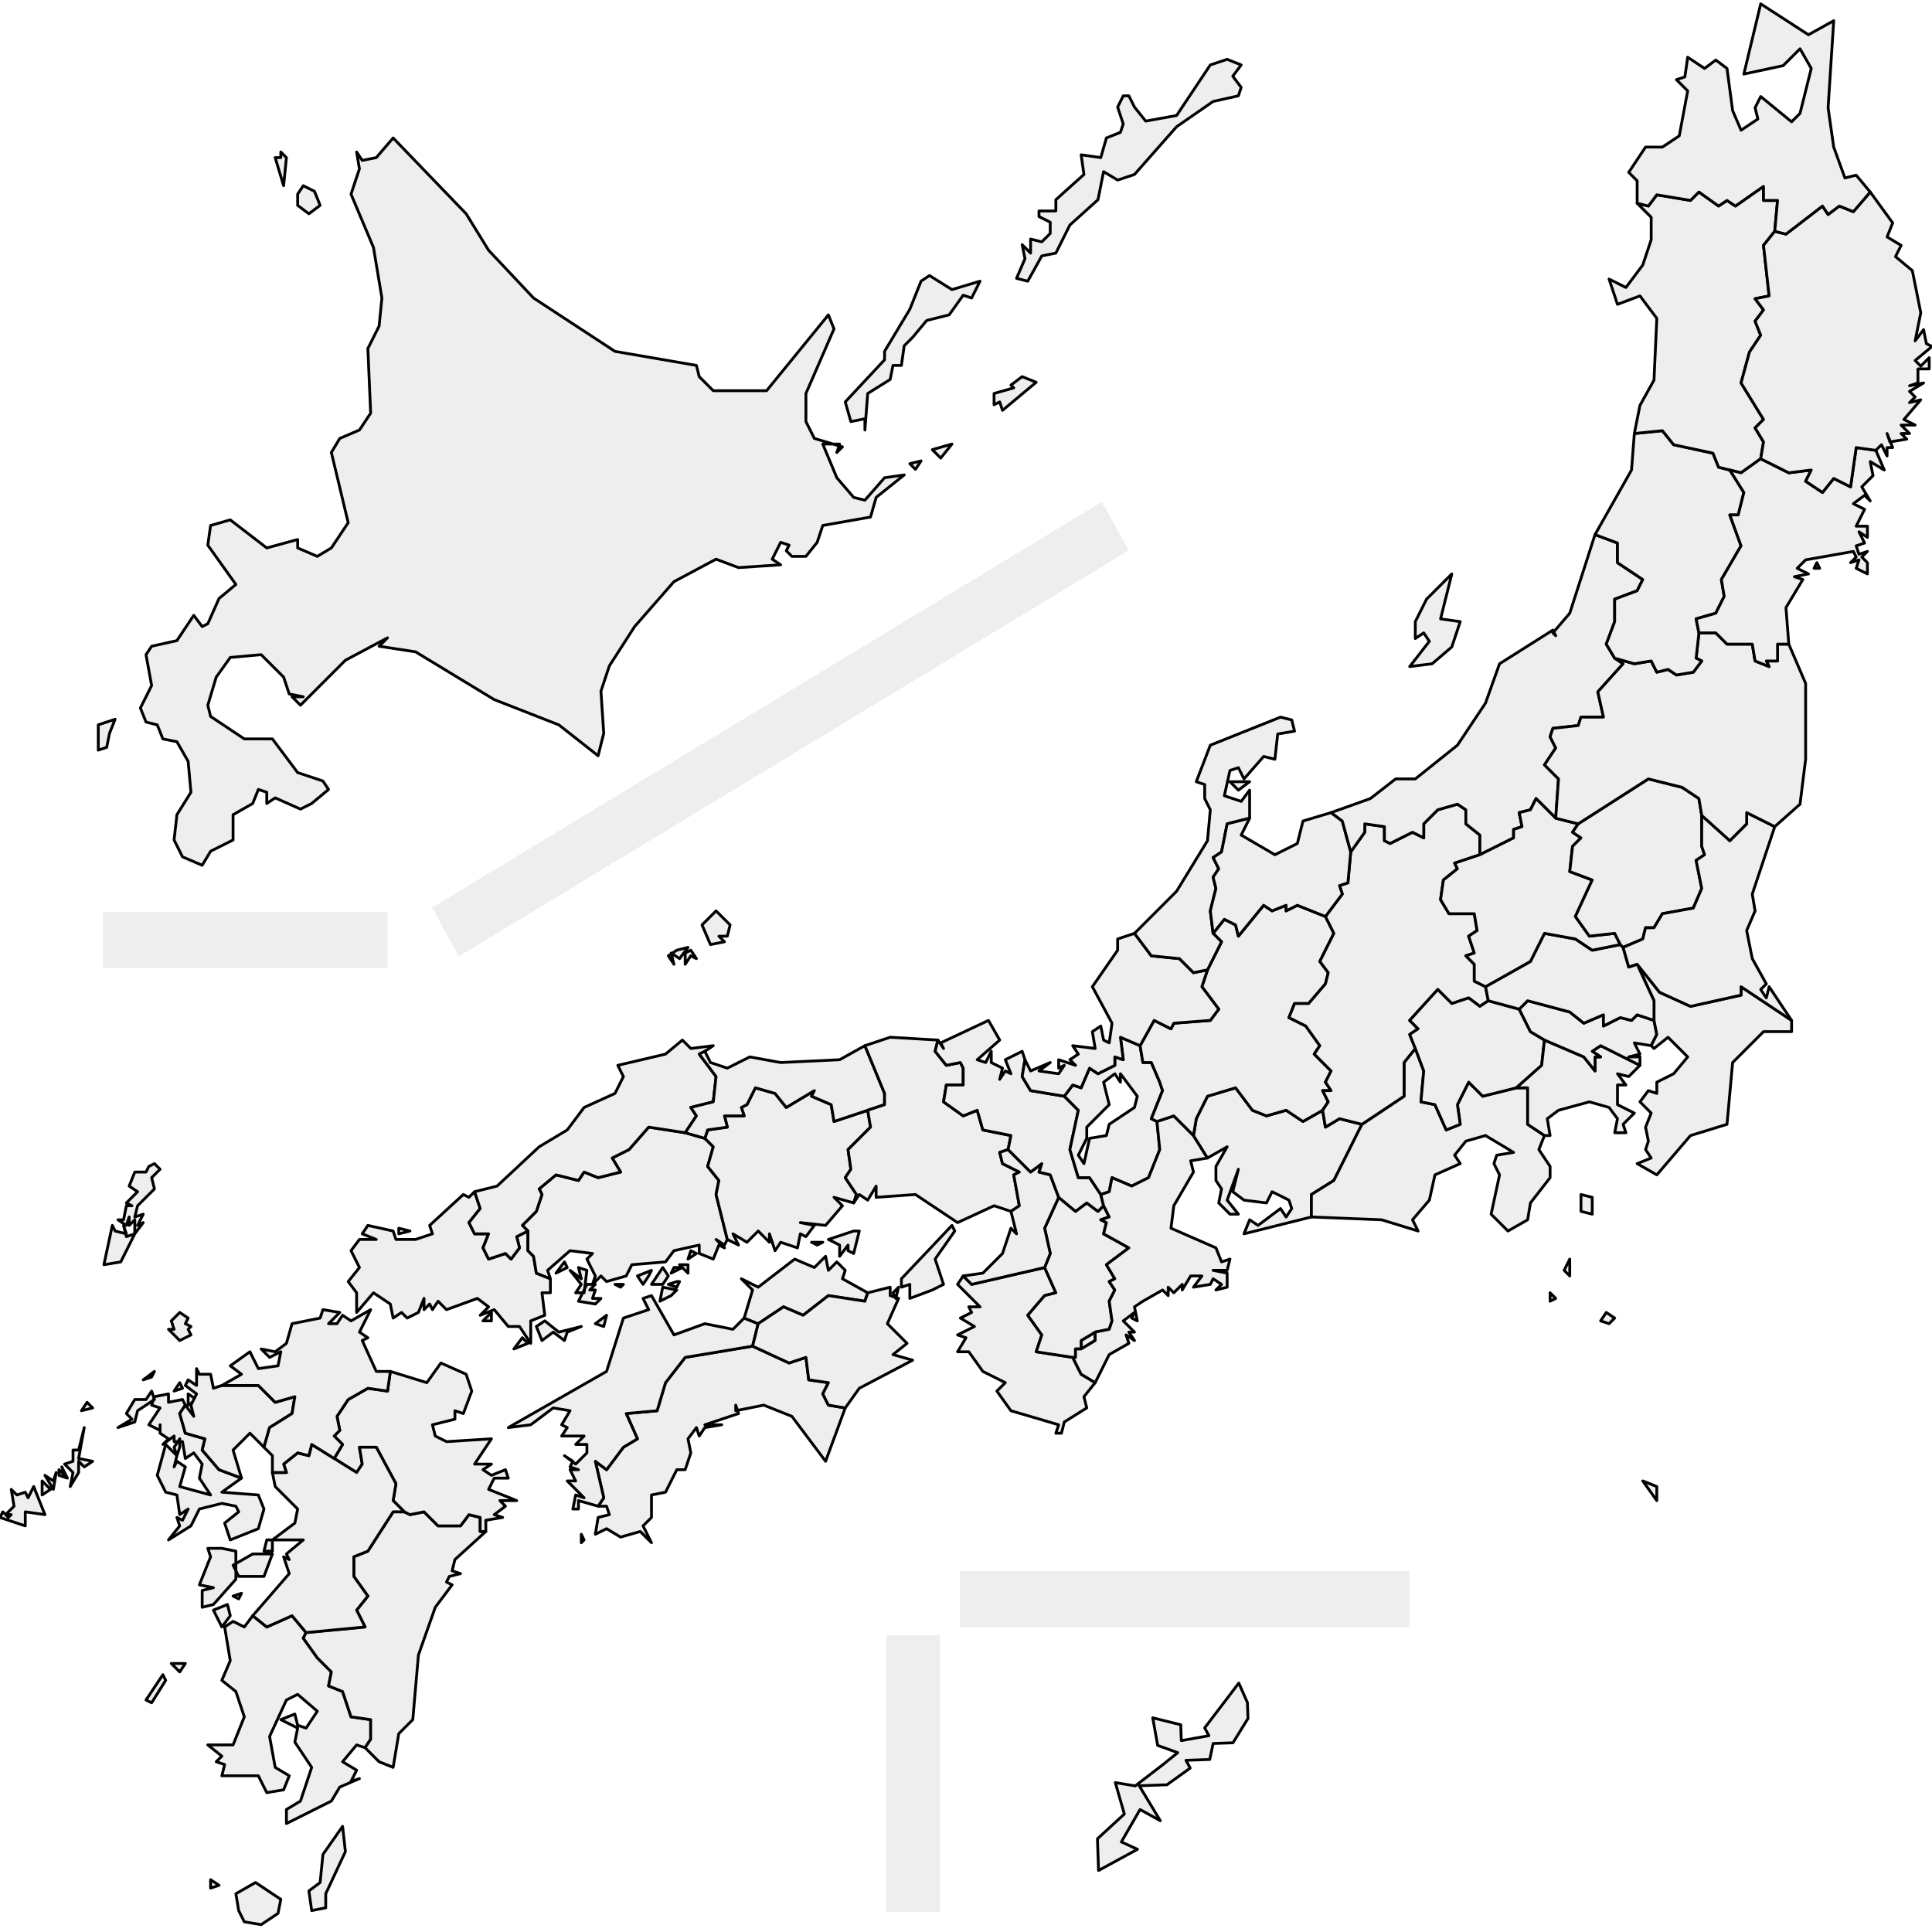
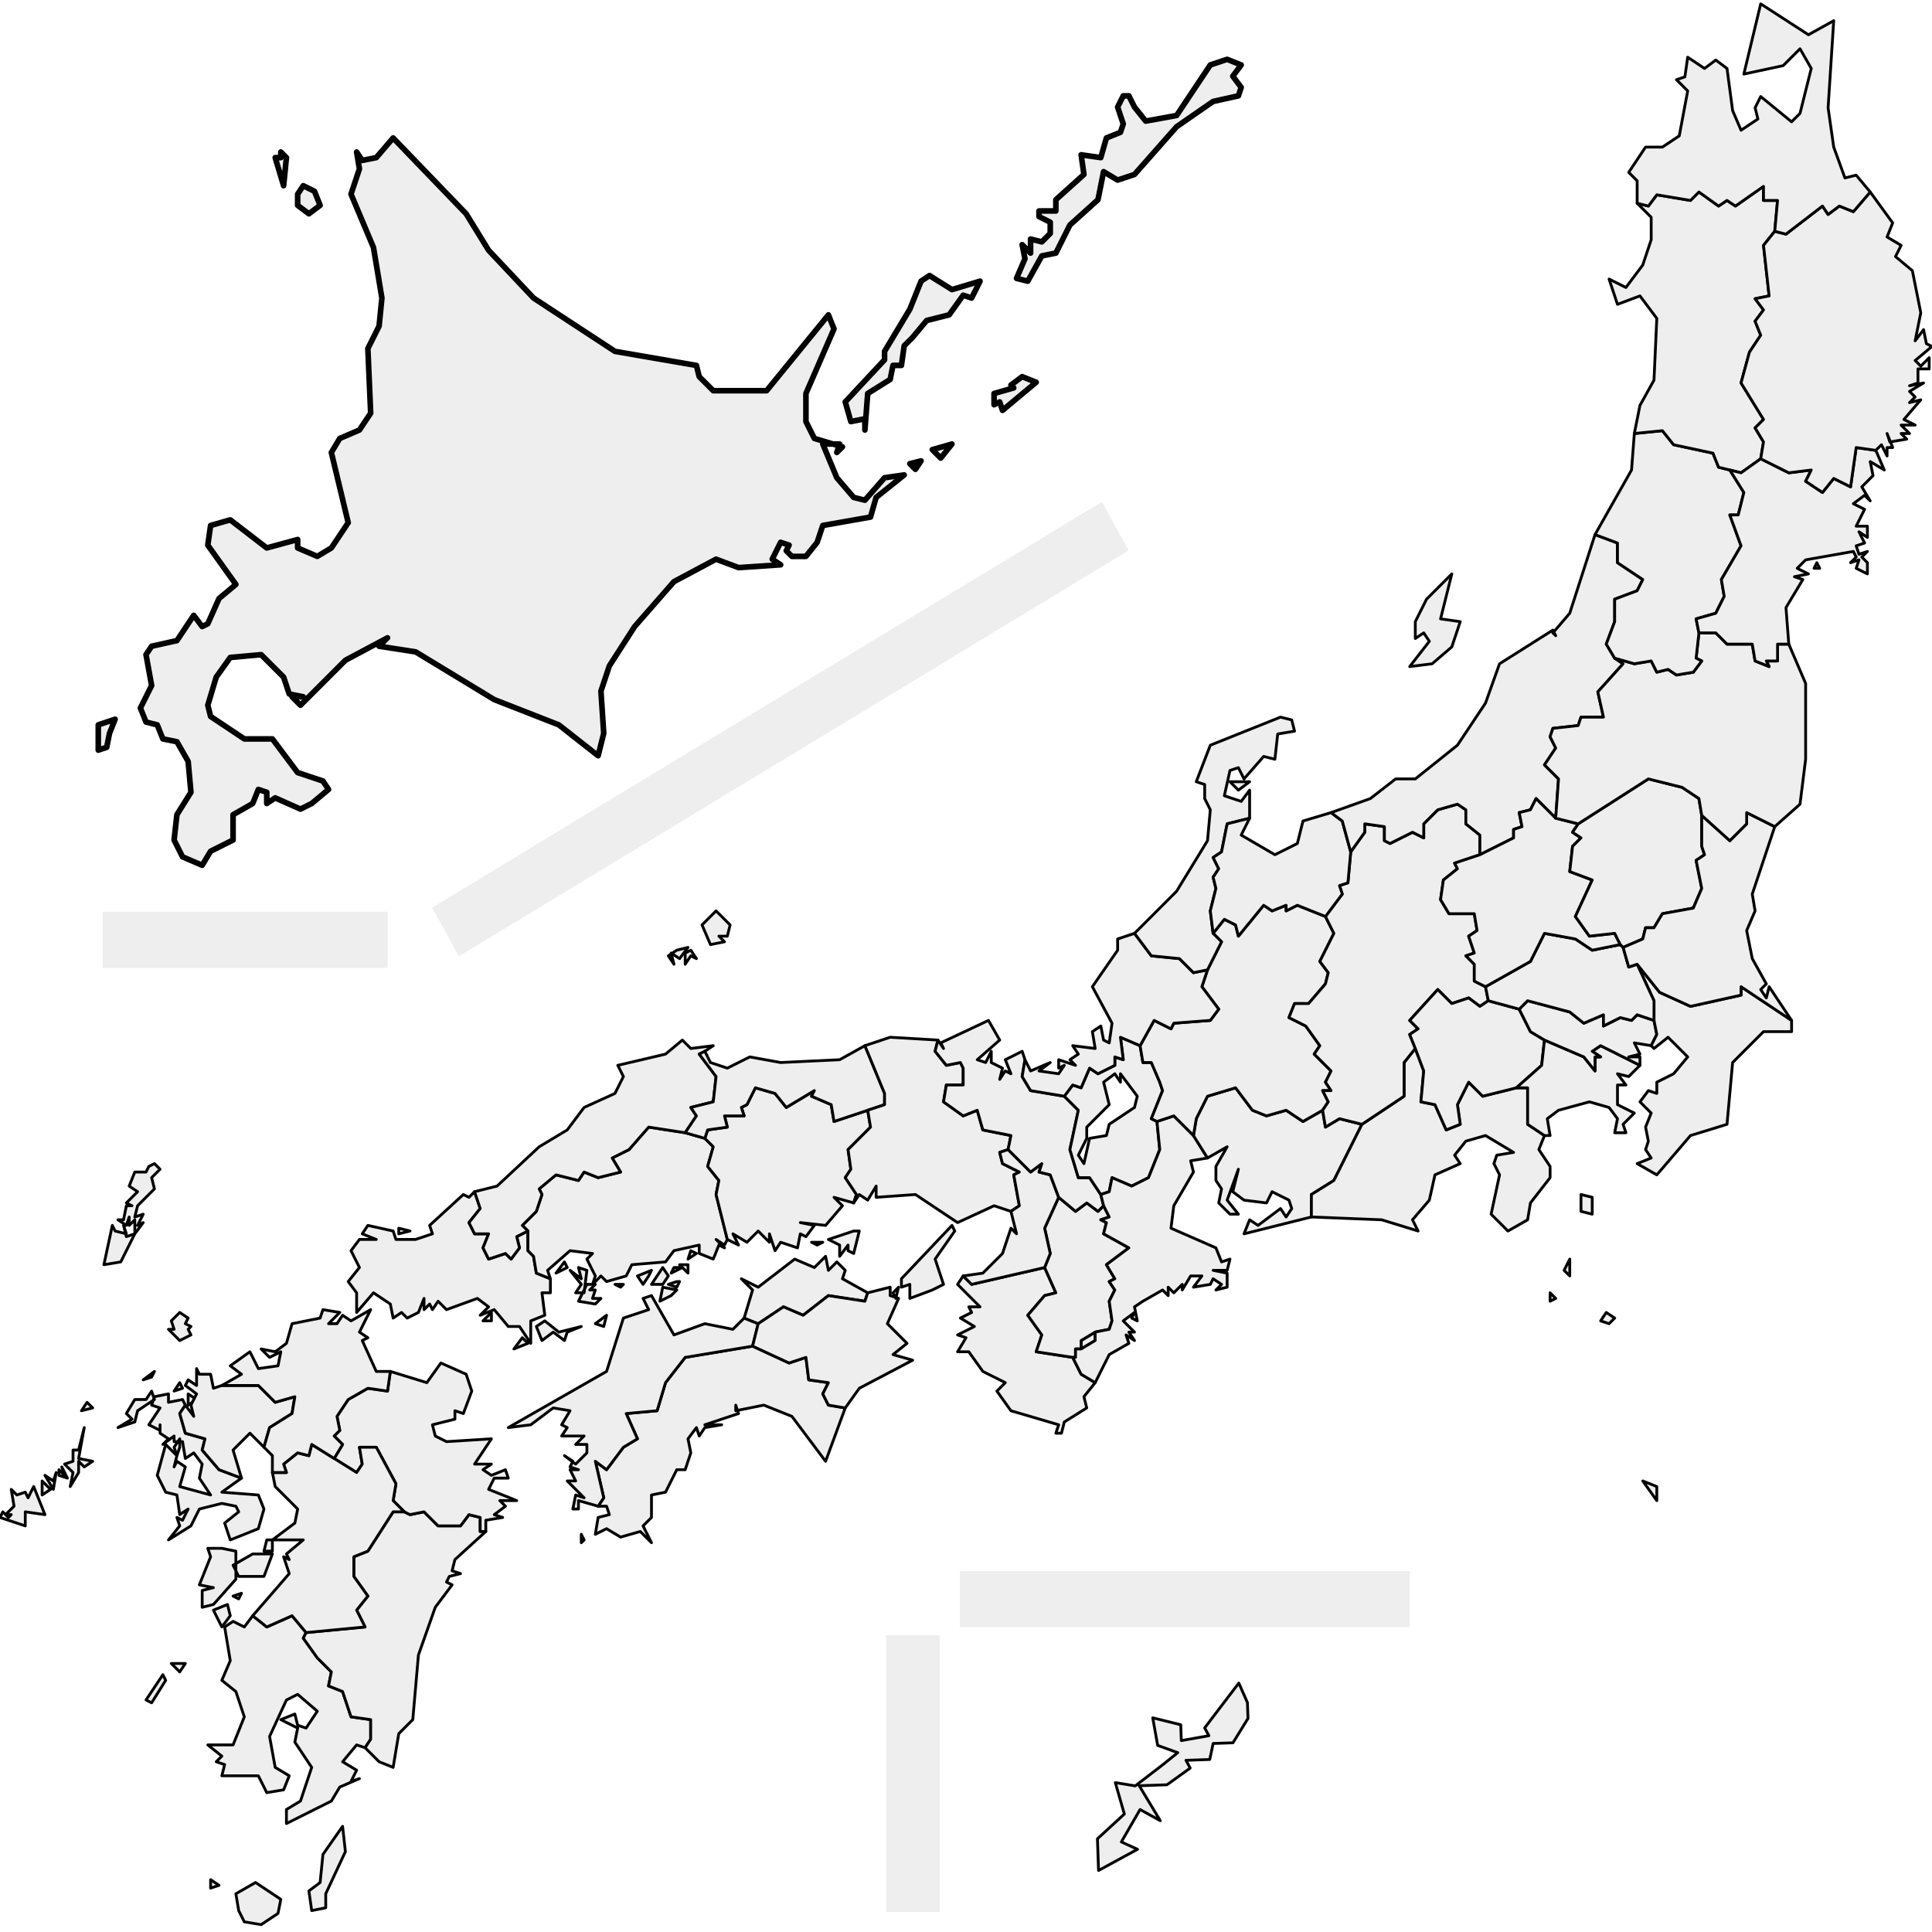
<svg xmlns="http://www.w3.org/2000/svg" class="geolonia-svg-map" viewBox="0 0 1000 1000">
  <g class="svg-map" transform="matrix(1.453488, 0, 0, 1.453488, -435.3343, -216.9449)">
    <g class="prefectures" transform="matrix(1, 0, 0, 1, 6, 18)">
      <g class="okinawa kyushu-okinawa prefecture" data-code="47" stroke-linejoin="round" transform="matrix(0.999391, -0.0349, 0.0349, 0.999391, 219.7716, 844.3185)" fill="#EEEEEE" fill-rule="nonzero" stroke="#000000" stroke-width="1.0">
        <polygon points="490.301 -67.426 495.949 -71.662 488.889 -74.487 487.476 -84.372 497.361 -81.547 497.361 -75.899 507.247 -77.311 505.834 -80.135 518.544 -95.669 521.368 -88.608 521.368 -82.96 515.72 -74.487 508.659 -74.487 507.247 -68.838 498.774 -68.838 500.186 -66.014 491.713 -60.365 481.828 -60.365 488.889 -47.656 481.828 -51.892 474.767 -40.595 480.416 -37.77 466.294 -30.71 466.294 -42.007 476.179 -50.48 473.355 -61.777 480.416 -60.365" style="" />
      </g>
      <g class="kagoshima kyushu kyushu-okinawa prefecture" data-code="46" stroke-linejoin="round" transform="matrix(1, 0, 0, 1, 345.51, -137.3659)" fill="#EEEEEE" fill-rule="nonzero" stroke="#000000" stroke-width="1.0">
        <polygon points="23 938 26 940 23 941" />
        <polygon points="33 949 32 943 39 939 48 945 47 950 41 954 35 953" />
        <polygon points="64 943 64 948 59 949 58 942 62 939 63 929 70 919 71 928" />
        <polygon points="38 844 43 848 52 844 57 850 56 852 61 859 66 864 65 869 70 871 73 880 80 881 80 888 78 891 75 890 70 896 75 899 73 903 76 902 69 905 66 910 50 918 50 913 55 910 59 898 53 889 54 884 48 881 53 879 54 883 57 884 61 878 54 872 50 874 44 887 46 898 51 901 49 906 43 907 40 901 27 901 28 897 25 896 27 894 22 890 31 890 35 880 32 871 27 867 30 860 28 848 31 846 35 848" />
        <polygon points="31 837 34 836 33 838" />
        <polygon points="27 848 24 842 29 840 30 844" />
        <polygon points="4 868 6 865 7 867 2 875 0 874" />
        <polygon points="12 864 9 861 14 861" />
      </g>
      <g class="miyazaki kyushu kyushu-okinawa prefecture" data-code="45" stroke-linejoin="round" transform="matrix(1, 0, 0, 1, 401.51, 669.6341)" fill="#EEEEEE" fill-rule="nonzero" stroke="#000000" stroke-width="1.0">
        <polygon points="36 0 38 1 43 0 48 5 56 5 59 1 63 2 63 7 65 7 54 17 53 21 56 22 52 23 51 25 53 26 47 34 41 51 39 74 34 79 32 91 27 89 22 84 24 81 24 74 17 73 14 64 9 62 10 57 5 52 0 45 1 43 22 41 19 35 23 30 18 23 18 16 23 14 32 0" />
      </g>
      <g class="oita kyushu kyushu-okinawa prefecture" data-code="44" stroke-linejoin="round" transform="matrix(1, 0, 0, 1, 412.51, 616.6341)" fill="#EEEEEE" fill-rule="nonzero" stroke="#000000" stroke-width="1.0">
        <polygon points="0 34 3 29 0 26 2 24 1 19 5 13 12 9 19 10 20 3 33 7 38 0 47 4 49 10 46 18 43 17 43 20 35 22 36 26 40 28 56 27 50 36 56 36 53 38 56 40 61 38 62 41 57 41 55 45 65 49 59 49 61 51 57 54 60 55 54 56 54 60 52 60 52 55 48 54 45 58 37 58 32 53 27 54 25 53 21 49 22 43 15 30 9 30 10 36 8 39" />
      </g>
      <g class="kumamoto kyushu kyushu-okinawa prefecture" data-code="43" stroke-linejoin="round" transform="matrix(1, 0, 0, 1, 364.51, 645.6341)" fill="#EEEEEE" fill-rule="nonzero" stroke="#000000" stroke-width="1.0">
        <path d="M8,37 L13,38 L13,48 L5,57 L1,58 L1,52 L5,51 L0,50 L4,40 L3,37 L8,37 Z M20,47 L14,47 L12,43 L19,39 L26,39 L23,47 L20,47 Z M24,34 L26,34 L26,38 L23,38 L24,34 Z M38,67 L33,61 L24,65 L19,61 L32,46 L30,40 L32,41 L31,39 L37,34 L26,34 L34,28 L35,23 L27,15 L26,10 L31,10 L30,7 L35,3 L39,4 L40,0 L48,5 L56,10 L58,7 L57,1 L63,1 L70,14 L69,20 L73,24 L69,24 L60,38 L55,40 L55,47 L60,54 L56,59 L59,65 L38,67 Z" />
      </g>
      <g class="nagasaki kyushu kyushu-okinawa prefecture" data-code="42" stroke-linejoin="round" transform="matrix(1, 0, 0, 1, 293.51, 545.6341)" fill="#EEEEEE" fill-rule="nonzero" stroke="#000000" stroke-width="1.0">
        <path d="M53,1 L55,0 L57,2 L54,5 L55,9 L49,15 L48,19 L51,18 L49,22 L51,21 L48,25 L48,20 L46,22 L46,19 L45,22 L42,20 L44,20 L45,15 L47,15 L45,14 L49,10 L46,8 L48,3 L52,3 L53,1 Z M46,29 L43,35 L37,36 L40,22 L41,24 L45,25 L44,22 L45,26 L48,25 L46,29 Z M67,59 L68,61 L64,63 L60,59 L62,59 L61,56 L64,53 L67,55 L66,57 L68,58 L67,59 Z M28,110 L25,115 L26,110 L23,107 L26,106 L26,102 L28,102 L30,94 L28,105 L33,106 L30,108 L28,106 L28,110 Z M24,112 L21,111 L21,109 L23,111 L22,108 L24,112 Z M19,113 L20,110 L19,116 L16,111 L19,113 Z M6,118 L9,117 L10,119 L12,115 L16,125 L9,124 L9,129 L0,126 L1,124 L3,126 L4,125 L2,125 L5,122 L4,116 L6,118 Z M65,80 L62,81 L64,78 L65,80 Z M67,82 L70,84 L67,86 L67,82 Z M29,88 L31,85 L33,87 L29,88 Z M54,76 L51,77 L55,74 L54,76 Z M66,86 L64,89 L66,96 L73,98 L72,102 L78,109 L86,112 L79,117 L92,118 L94,123 L92,130 L82,134 L80,128 L85,124 L84,122 L79,121 L71,123 L68,129 L60,134 L64,129 L63,126 L65,127 L67,123 L64,125 L63,118 L59,117 L56,111 L59,100 L63,104 L62,108 L63,106 L66,108 L64,115 L75,118 L71,112 L72,107 L69,103 L66,105 L65,99 L62,99 L62,97 L58,100 L60,98 L57,96 L57,93 L57,95 L53,93 L57,87 L54,86 L55,83 L60,82 L60,85 L65,84 L66,86 Z M49,88 L48,92 L42,94 L47,91 L45,89 L48,84 L52,84 L54,81 L55,84 L49,88 Z M15,115 L15,113 L18,116 L15,118 L15,115 Z M64,101 L63,104 L62,101 L64,98 L64,101 Z" />
      </g>
      <g class="saga kyushu kyushu-okinawa prefecture" data-code="41" stroke-linejoin="round" transform="matrix(1, 0, 0, 1, 357.51, 618.6341)" fill="#EEEEEE" fill-rule="nonzero" stroke="#000000" stroke-width="1.0">
        <polygon points="15 6 28 6 34 12 41 10 40 16 32 21 30 28 25 23 19 29 22 39 14 36 8 29 9 25 2 23 0 16 2 13 5 17 4 13 6 9 2 6 3 4 6 6 6 0 7 2 11 2 12 7" />
      </g>
      <g class="fukuoka kyushu kyushu-okinawa prefecture" data-code="40" stroke-linejoin="round" transform="matrix(1, 0, 0, 1, 372.51, 597.6341)" fill="#EEEEEE" fill-rule="nonzero" stroke="#000000" stroke-width="1.0">
        <polygon points="40 53 32 48 31 52 27 51 22 55 23 58 18 58 18 52 15 49 17 42 25 37 26 31 19 33 13 27 0 27 7 23 3 20 10 15 13 21 20 20 21 15 17 17 14 14 19 15 23 12 25 5 35 3 36 0 42 1 38 5 41 5 43 2 46 4 53 0 49 8 52 10 50 11 55 22 60 22 59 29 52 28 45 32 41 38 42 43 40 45 43 48" />
      </g>
      <g class="kochi shikoku prefecture" data-code="39" stroke-linejoin="round" transform="matrix(1, 0, 0, 1, 500.51, 610.6341)" fill="#EEEEEE" fill-rule="nonzero" stroke="#000000" stroke-width="1.0">
        <path d="M61,0 L74,6 L80,4 L81,12 L88,13 L86,17 L88,21 L94,22 L87,41 L75,25 L65,21 L55,23 L55,21 L56,24 L44,28 L50,28 L44,29 L42,32 L41,29 L38,33 L39,38 L37,44 L34,44 L30,52 L25,53 L25,61 L22,64 L25,70 L21,66 L14,68 L9,65 L5,67 L6,61 L10,60 L9,57 L6,57 L8,54 L5,41 L9,44 L15,36 L20,33 L16,24 L27,23 L30,13 L37,4 L61,0 Z M1,69 L0,70 L0,67 L1,69 Z" />
      </g>
      <g class="ehime shikoku prefecture" data-code="38" stroke-linejoin="round" transform="matrix(1, 0, 0, 1, 474.51, 582.6341)" fill="#EEEEEE" fill-rule="nonzero" stroke="#000000" stroke-width="1.0">
        <path d="M34,21 L31,20 L35,17 L34,21 Z M55,6 L51,6 L55,0 L57,3 L55,6 Z M60,5 L61,5 L60,7 L57,6 L60,5 Z M58,10 L54,12 L55,7 L60,8 L58,10 Z M32,85 L25,83 L25,86 L23,86 L24,81 L27,82 L21,76 L24,76 L22,72 L25,72 L22,71 L23,69 L20,67 L24,70 L28,66 L28,63 L24,63 L27,60 L19,60 L21,57 L19,56 L22,51 L16,50 L8,56 L0,57 L35,37 L41,18 L50,15 L48,11 L51,10 L59,24 L70,20 L80,22 L84,18 L89,20 L87,28 L63,32 L56,41 L53,51 L42,52 L46,61 L41,64 L35,72 L31,69 L34,82 L32,85 Z" />
      </g>
      <g class="kagawa shikoku prefecture" data-code="37" stroke-linejoin="round" transform="matrix(1, 0, 0, 1, 557.51, 569.6341)" fill="#EEEEEE" fill-rule="nonzero" stroke="#000000" stroke-width="1.0">
        <path d="M6,33 L1,31 L4,21 L0,17 L6,20 L19,10 L26,13 L30,9 L31,14 L34,11 L37,14 L36,17 L45,22 L44,25 L31,23 L22,30 L15,27 L6,33 Z M27,5 L25,4 L29,4 L27,5 Z M40,0 L42,0 L40,8 L38,7 L38,5 L35,9 L35,5 L31,3 L40,0 Z" />
      </g>
      <g class="tokushima shikoku prefecture" data-code="36" stroke-linejoin="round" transform="matrix(1, 0, 0, 1, 561.51, 589.6341)" fill="#EEEEEE" fill-rule="nonzero" stroke="#000000" stroke-width="1.0">
        <path d="M50,2 L52,0 L51,4 L50,2 Z M41,2 L49,0 L49,3 L52,4 L48,13 L55,20 L50,24 L57,26 L38,36 L33,43 L27,42 L25,38 L27,34 L20,33 L19,25 L13,27 L0,21 L2,13 L11,7 L18,10 L27,3 L40,5 L41,2 Z" />
      </g>
      <g class="yamaguchi chugoku prefecture" data-code="35" stroke-linejoin="round" transform="matrix(1, 0, 0, 1, 417.51, 555.6341)" fill="#EEEEEE" fill-rule="nonzero" stroke="#000000" stroke-width="1.0">
        <path d="M45,0 L47,6 L43,11 L45,15 L50,15 L48,20 L50,24 L56,22 L58,24 L61,20 L60,16 L64,14 L64,21 L66,23 L67,29 L72,31 L72,36 L69,36 L70,44 L65,46 L65,54 L61,48 L57,48 L52,42 L47,44 L50,41 L46,38 L35,42 L32,39 L30,42 L29,40 L27,42 L27,38 L25,43 L21,45 L19,43 L16,45 L15,40 L9,36 L3,43 L3,36 L0,32 L4,27 L1,21 L4,17 L10,17 L5,15 L7,12 L16,14 L17,17 L24,17 L30,15 L29,12 L41,1 L43,2 L45,0 Z M64,54 L59,56 L62,52 L64,54 Z M75,50 L83,48 L78,50 L77,53 L73,50 L69,53 L67,48 L70,46 L75,50 Z M18,15 L18,13 L22,14 L18,15 Z M51,46 L48,46 L51,43 L51,46 Z" />
      </g>
      <g class="hiroshima chugoku prefecture" data-code="34" stroke-linejoin="round" transform="matrix(1, 0, 0, 1, 479.51, 532.6341)" fill="#EEEEEE" fill-rule="nonzero" stroke="#000000" stroke-width="1.0">
        <path d="M73,40 L72,42 L69,40 L72,43 L70,42 L68,47 L63,45 L63,42 L54,44 L51,48 L39,49 L37,53 L30,55 L28,53 L25,56 L26,53 L23,47 L25,45 L17,44 L9,51 L10,54 L5,52 L4,46 L2,44 L2,37 L0,35 L5,30 L7,24 L6,22 L12,17 L20,19 L22,16 L27,18 L35,16 L32,11 L38,8 L45,0 L58,2 L65,4 L68,7 L66,14 L70,19 L69,24 L73,40 Z M45,53 L43,56 L41,53 L46,51 L45,53 Z M21,54 L20,50 L23,51 L22,59 L19,59 L21,56 L17,51 L21,54 Z M15,48 L16,50 L12,52 L15,48 Z M35,57 L33,56 L36,56 L35,57 Z M24,58 L26,58 L25,61 L28,61 L26,63 L20,62 L23,56 L26,56 L24,58 Z M59,49 L59,52 L56,49 L59,49 Z M57,50 L53,52 L54,50 L57,50 Z M60,44 L62,45 L59,47 L60,44 Z" />
      </g>
      <g class="okayama chugoku prefecture" data-code="33" stroke-linejoin="round" transform="matrix(1, 0, 0, 1, 544.51, 518.6341)" fill="#EEEEEE" fill-rule="nonzero" stroke="#000000" stroke-width="1.0">
        <polygon points="58 8 59 14 51 22 52 29 50 32 54 38 53 41 46 39 49 42 43 49 34 48 39 49 36 53 34 52 33 57 27 55 25 58 23 52 23 55 19 51 15 55 10 52 12 56 8 54 4 38 5 33 1 28 3 21 0 18 1 15 8 14 7 10 14 10 13 7 15 6 18 0 25 2 29 7 39 1 38 3 45 6 46 12" />
      </g>
      <g class="shimane chugoku prefecture" data-code="32" stroke-linejoin="round" transform="matrix(1, 0, 0, 1, 460.51, 455.6341)" fill="#EEEEEE" fill-rule="nonzero" stroke="#000000" stroke-width="1.0">
        <path d="M74,14 L78,13 L75,17 L72,15 L73,19 L71,16 L74,14 Z M79,16 L77,19 L77,15 L79,14 L81,17 L79,16 Z M83,5 L88,0 L93,5 L92,9 L89,9 L91,11 L86,12 L83,5 Z M2,100 L10,98 L25,84 L35,78 L41,70 L52,65 L55,59 L53,55 L70,51 L76,46 L79,49 L87,48 L84,50 L82,51 L88,59 L87,68 L79,70 L81,73 L77,79 L64,77 L57,85 L51,88 L54,93 L46,95 L41,93 L39,96 L31,94 L25,99 L26,101 L24,107 L19,112 L21,114 L17,116 L18,120 L15,124 L13,122 L7,124 L5,120 L7,115 L2,115 L0,111 L4,106 L2,100 Z" />
      </g>
      <g class="tottori chugoku prefecture" data-code="31" stroke-linejoin="round" transform="matrix(1, 0, 0, 1, 537.51, 503.6341)" fill="#EEEEEE" fill-rule="nonzero" stroke="#000000" stroke-width="1.0">
        <polygon points="7 33 0 31 4 25 2 22 10 20 11 11 5 3 7 2 9 6 15 8 23 4 34 6 55 5 64 0 71 17 71 21 65 23 53 27 52 21 45 18 46 16 36 22 32 17 25 15 22 21 20 22 21 25 14 25 15 29 8 30" />
      </g>
      <g class="wakayama kinki prefecture" data-code="30" stroke-linejoin="round" transform="matrix(1, 0, 0, 1, 634.51, 582.6341)" fill="#EEEEEE" fill-rule="nonzero" stroke="#000000" stroke-width="1.0">
        <path d="M41,32 L44,38 L49,41 L45,46 L46,50 L38,55 L37,59 L35,59 L36,56 L19,51 L14,44 L17,41 L9,37 L4,30 L0,30 L3,25 L0,24 L6,21 L1,18 L5,16 L4,14 L8,14 L0,6 L2,3 L5,6 L31,0 L35,9 L31,10 L25,17 L30,24 L28,30 L41,32 Z M49,23 L49,26 L44,29 L44,26 L49,23 Z" />
      </g>
      <g class="nara kinki prefecture" data-code="29" stroke-linejoin="round" transform="matrix(1, 0, 0, 1, 659.51, 557.6341)" fill="#EEEEEE" fill-rule="nonzero" stroke="#000000" stroke-width="1.0">
        <polygon points="24 48 19 51 19 54 17 54 17 57 16 57 3 55 5 49 0 42 6 35 10 34 6 25 8 20 6 11 11 0 17 5 21 2 25 5 27 3 29 7 26 8 28 9 27 13 36 18 28 24 31 29 29 30 31 33 29 37 30 44 29 47" />
      </g>
      <g class="hyogo kinki prefecture" data-code="28" stroke-linejoin="round" transform="matrix(1, 0, 0, 1, 594.51, 500.6341)" fill="#EEEEEE" fill-rule="nonzero" stroke="#000000" stroke-width="1.0">
        <path d="M31,90 L23,93 L23,88 L20,89 L20,86 L38,67 L39,69 L32,79 L35,88 L31,90 Z M3,59 L4,56 L0,50 L2,47 L1,40 L9,32 L8,26 L14,24 L14,20 L7,3 L16,0 L33,1 L32,5 L36,10 L41,9 L42,11 L42,17 L36,17 L35,23 L42,28 L47,26 L49,33 L59,35 L58,40 L55,41 L56,45 L62,48 L60,49 L62,60 L59,62 L53,60 L40,66 L25,56 L11,57 L11,53 L8,58 L5,56 L3,59 Z" />
      </g>
      <g class="osaka kinki prefecture" data-code="27" stroke-linejoin="round" transform="matrix(1, 0, 0, 1, 636.51, 540.6341)" fill="#EEEEEE" fill-rule="nonzero" stroke="#000000" stroke-width="1.0">
        <polygon points="16 0 24 8 28 5 27 8 31 9 34 17 29 28 31 37 29 42 3 48 0 45 7 44 14 37 17 28 19 30 17 22 20 20 18 9 20 8 14 5 13 1" />
      </g>
      <g class="kyoto kinki prefecture" data-code="26" stroke-linejoin="round" transform="matrix(1, 0, 0, 1, 626.51, 494.6341)" fill="#EEEEEE" fill-rule="nonzero" stroke="#000000" stroke-width="1.0">
        <polygon points="44 63 41 55 37 54 38 51 34 54 26 46 27 41 17 39 15 32 10 34 3 29 4 23 10 23 10 17 9 15 4 16 0 11 1 7 3 10 2 8 19 0 23 7 15 14 18 15 20 11 20 15 24 17 23 21 25 18 27 19 25 14 31 11 32 14 31 20 34 25 46 27 51 32 48 46 51 56 55 56 59 62 60 66 58 68 54 65 50 68" />
      </g>
      <g class="shiga kinki prefecture" data-code="25" stroke-linejoin="round" transform="matrix(1, 0, 0, 1, 672.51, 500.6341)" fill="#EEEEEE" fill-rule="nonzero" stroke="#000000" stroke-width="1.0">
        <path d="M20,0 L27,3 L28,9 L31,9 L34,16 L35,19 L31,29 L33,30 L34,40 L30,50 L24,53 L17,50 L16,55 L13,56 L9,50 L5,50 L2,40 L5,26 L0,21 L3,17 L6,18 L9,11 L12,13 L18,10 L18,7 L21,8 L20,0 Z M20,13 L20,16 L18,13 L14,16 L16,24 L8,32 L8,36 L5,42 L7,45 L9,36 L15,35 L16,31 L25,25 L26,21 L20,13 Z" />
      </g>
      <g class="mie kinki prefecture" data-code="24" stroke-linejoin="round" transform="matrix(1, 0, 0, 1, 675.51, 528.6341)" fill="#EEEEEE" fill-rule="nonzero" stroke="#000000" stroke-width="1.0">
        <polygon points="8 95 3 92 0 86 1 86 1 83 3 83 8 80 8 77 13 76 14 73 13 66 15 62 13 59 15 58 12 53 20 47 11 42 12 38 10 37 13 36 11 32 10 28 13 27 14 22 21 25 27 22 31 12 30 2 36 0 43 7 48 15 42 16 43 20 36 32 35 40 51 47 53 52 56 51 55 55 50 55 55 56 55 61 51 62 53 60 50 58 49 60 43 61 46 57 42 57 39 62 39 60 36 63 34 61 34 64 32 62 25 66 22 68 23 73 21 72 22 70 18 73 22 77 20 77 22 80 19 78 20 81 13 85" />
      </g>
      <g class="aichi chubu prefecture" data-code="23" stroke-linejoin="round" transform="matrix(1, 0, 0, 1, 718.51, 518.6341)" fill="#EEEEEE" fill-rule="nonzero" stroke="#000000" stroke-width="1.0">
        <polygon points="42 46 18 52 20 47 23 49 31 43 33 46 35 43 34 40 28 37 26 41 18 40 14 37 16 29 12 40 16 45 13 45 9 41 10 36 8 33 8 28 12 21 5 25 0 17 1 11 5 3 15 0 21 8 26 10 33 8 39 12 46 8 47 14 52 11 60 13 50 33 42 38" />
      </g>
      <g class="shizuoka chubu prefecture" data-code="22" stroke-linejoin="round" transform="matrix(1, 0, 0, 1, 760.51, 504.6341)" fill="#EEEEEE" fill-rule="nonzero" stroke="#000000" stroke-width="1.0">
        <polygon points="73 14 77 14 77 27 83 31 81 36 85 42 85 46 78 55 77 61 70 65 64 59 67 45 65 41 66 38 72 37 62 31 55 33 51 38 53 41 44 45 42 54 36 61 38 65 25 61 0 60 0 52 8 47 18 27 33 17 33 5 37 0 40 8 39 19 44 20 48 29 53 27 52 20 56 12 61 17" />
      </g>
      <g class="gifu chubu prefecture" data-code="21" stroke-linejoin="round" transform="matrix(1, 0, 0, 1, 699.51, 453.6341)" fill="#EEEEEE" fill-rule="nonzero" stroke="#000000" stroke-width="1.0">
        <polygon points="66 4 69 10 64 20 67 24 66 28 60 35 55 35 53 40 59 43 64 50 62 53 68 59 66 63 68 66 65 66 67 70 65 73 58 77 52 73 45 75 40 73 34 65 24 68 20 76 19 82 12 75 6 77 4 76 8 66 7 63 4 56 1 56 0 50 5 41 11 44 12 42 25 41 28 37 22 29 24 23 29 13 26 10 30 5 34 7 35 11 44 0 47 2 52 0 52 2 56 0" />
      </g>
      <g class="nagano chubu prefecture" data-code="20" stroke-linejoin="round" transform="matrix(1, 0, 0, 1, 752.51, 417.6341)" fill="#EEEEEE" fill-rule="nonzero" stroke="#000000" stroke-width="1.0">
        <polygon points="68 18 59 21 60 23 55 27 54 34 57 39 66 39 67 45 64 47 66 53 63 54 66 57 66 63 70 65 71 70 68 72 64 69 58 71 53 66 43 77 46 80 43 82 45 87 41 92 41 104 26 114 18 112 13 115 12 109 14 106 12 102 15 102 13 99 15 95 9 89 11 86 6 79 0 76 2 71 7 71 13 64 14 60 11 56 16 46 13 40 19 32 18 29 21 28 22 17 27 10 27 7 34 8 34 13 36 14 44 10 48 12 48 7 53 2 60 0 63 2 63 7 68 11" />
      </g>
      <g class="yamanashi chubu prefecture" data-code="19" stroke-linejoin="round" transform="matrix(1, 0, 0, 1, 795.51, 483.6341)" fill="#EEEEEE" fill-rule="nonzero" stroke="#000000" stroke-width="1.0">
        <polygon points="2 21 0 16 3 14 0 11 10 0 15 5 21 3 25 6 28 4 39 7 43 15 48 18 47 27 38 35 26 38 21 33 17 41 18 48 13 50 9 41 4 40 5 29" />
      </g>
      <g class="fukui chubu prefecture" data-code="18" stroke-linejoin="round" transform="matrix(1, 0, 0, 1, 657.51, 463.6341)" fill="#EEEEEE" fill-rule="nonzero" stroke="#000000" stroke-width="1.0">
        <polygon points="40 0 46 8 56 9 61 14 66 13 64 19 70 27 67 31 54 32 53 34 47 31 42 40 35 37 36 45 33 44 33 47 27 50 24 48 21 55 18 54 15 58 3 56 0 51 1 45 3 49 10 46 6 49 13 50 15 47 13 48 13 45 19 47 17 45 20 43 18 40 26 41 25 35 28 33 29 38 31 39 32 32 25 19 34 6 34 2" />
      </g>
      <g class="ishikawa chubu prefecture" data-code="17" stroke-linejoin="round" transform="matrix(1, 0, 0, 1, 697.51, 386.6341)" fill="#EEEEEE" fill-rule="nonzero" stroke="#000000" stroke-width="1.0">
        <path d="M37,26 L34,23 L41,23 L37,26 Z M28,77 L31,80 L26,90 L21,91 L16,86 L6,85 L0,77 L15,62 L26,44 L27,33 L25,29 L25,24 L22,23 L27,10 L52,0 L56,1 L57,5 L51,6 L50,15 L46,14 L39,22 L37,18 L34,19 L32,28 L38,30 L41,26 L41,36 L33,38 L31,48 L28,50 L30,54 L28,57 L29,61 L27,69 L28,77 Z" />
      </g>
      <g class="toyama chubu prefecture" data-code="16" stroke-linejoin="round" transform="matrix(1, 0, 0, 1, 724.51, 420.6341)" fill="#EEEEEE" fill-rule="nonzero" stroke="#000000" stroke-width="1.0">
        <polygon points="41 37 31 33 27 35 27 33 22 35 19 33 10 44 9 40 5 38 1 43 0 35 2 27 1 23 3 20 1 16 4 14 6 4 14 2 11 8 23 15 31 11 33 3 43 0 47 3 50 14 49 25 46 26 47 29" />
      </g>
      <g class="niigata chubu prefecture" data-code="15" stroke-linejoin="round" transform="matrix(1, 0, 0, 1, 767.51, 321.6341)" fill="#EEEEEE" fill-rule="nonzero" stroke="#000000" stroke-width="1.0">
        <path d="M7,113 L4,102 L0,99 L14,94 L23,87 L30,87 L45,75 L55,60 L60,46 L79,34 L80,36 L79,35 L85,28 L94,0 L102,3 L102,10 L111,16 L109,20 L101,23 L101,31 L98,39 L101,44 L104,46 L95,56 L97,65 L89,65 L88,68 L79,69 L78,72 L80,76 L76,82 L81,87 L80,101 L73,94 L71,98 L67,99 L68,104 L65,105 L65,108 L53,114 L53,107 L48,103 L48,98 L45,96 L38,98 L33,103 L33,108 L29,106 L21,110 L19,109 L19,104 L12,103 L12,106 L7,113 Z M36,46 L28,47 L35,38 L33,35 L30,37 L30,31 L34,23 L43,14 L39,30 L46,31 L43,40 L36,46 Z" />
      </g>
      <g class="kanagawa kanto prefecture" data-code="14" stroke-linejoin="round" transform="matrix(1, 0, 0, 1, 833.51, 501.6341)" fill="#EEEEEE" fill-rule="nonzero" stroke="#000000" stroke-width="1.0">
        <polygon points="10 0 24 6 28 11 28 6 30 6 27 4 30 2 44 9 40 13 36 12 39 16 36 16 36 23 42 26 38 30 39 33 35 33 36 28 33 24 26 22 15 25 11 28 12 34 10 34 4 30 4 17 0 17 9 9" />
      </g>
      <g class="tokyo kanto prefecture" data-code="13" stroke-linejoin="round" transform="matrix(1, 0, 0, 1, 834.51, 487.6341)" fill="#EEEEEE" fill-rule="nonzero" stroke="#000000" stroke-width="1.0">
        <path d="M49,173 L49,178 L44,171 L49,173 Z M34,113 L32,115 L29,114 L31,111 L34,113 Z M11,104 L13,106 L11,107 L11,104 Z M18,98 L16,96 L18,92 L18,98 Z M22,75 L22,69 L26,70 L26,76 L22,75 Z M48,7 L49,12 L47,16 L41,15 L43,19 L39,20 L43,20 L43,23 L29,16 L26,18 L29,20 L27,20 L27,25 L23,20 L9,14 L4,11 L0,3 L3,0 L18,4 L23,8 L30,5 L30,9 L36,6 L40,7 L42,5 L48,7 Z" />
      </g>
      <g class="chiba kanto prefecture" data-code="12" stroke-linejoin="round" transform="matrix(1, 0, 0, 1, 876.51, 474.6341)" fill="#EEEEEE" fill-rule="nonzero" stroke="#000000" stroke-width="1.0">
        <polygon points="5 29 7 25 6 20 6 13 0 0 8 10 19 15 37 11 37 8 55 20 55 24 45 24 34 35 32 57 19 61 7 75 0 71 5 69 3 66 4 63 3 58 5 53 1 49 4 45 7 46 7 42 13 39 18 33 11 26 6 30" />
      </g>
      <g class="saitama kanto prefecture" data-code="11" stroke-linejoin="round" transform="matrix(1, 0, 0, 1, 822.51, 463.6341)" fill="#EEEEEE" fill-rule="nonzero" stroke="#000000" stroke-width="1.0">
        <polygon points="48 4 49 5 51 12 54 11 54 11 60 24 60 31 54 29 52 31 48 30 42 33 42 29 35 32 30 28 15 24 12 27 1 24 0 19 16 10 21 0 32 2 38 6" />
      </g>
      <g class="gunma kanto prefecture" data-code="10" stroke-linejoin="round" transform="matrix(1, 0, 0, 1, 806.51, 415.6341)" fill="#EEEEEE" fill-rule="nonzero" stroke="#000000" stroke-width="1.0">
        <polygon points="64 52 54 54 48 50 37 48 32 58 16 67 12 65 12 59 9 56 12 55 10 49 13 47 12 41 3 41 0 36 1 29 6 25 5 23 14 20 26 14 26 11 29 10 28 5 32 4 34 0 41 7 49 9 47 12 50 14 47 17 46 26 54 29 48 42 53 49 62 48" />
      </g>
      <g class="tochigi kanto prefecture" data-code="09" stroke-linejoin="round" transform="matrix(1, 0, 0, 1, 852.51, 408.6341)" fill="#EEEEEE" fill-rule="nonzero" stroke="#000000" stroke-width="1.0">
        <polygon points="19 60 18 59 16 55 7 56 2 49 8 36 0 33 1 24 4 21 1 19 3 16 28 0 40 3 46 7 47 13 47 24 48 27 45 29 47 39 44 46 33 48 30 53 27 53 26 57" />
      </g>
      <g class="ibaraki kanto prefecture" data-code="08" stroke-linejoin="round" transform="matrix(1, 0, 0, 1, 871.51, 420.6341)" fill="#EEEEEE" fill-rule="nonzero" stroke="#000000" stroke-width="1.0">
        <polygon points="5 54 5 54 2 55 0 48 7 45 8 41 11 41 14 36 25 34 28 27 26 17 29 15 28 12 28 1 38 10 44 4 44 0 54 5 46 29 47 35 44 42 46 52 51 61 49 63 51 66 52 62 60 74 42 62 42 65 24 69 13 64" />
      </g>
      <g class="fukushima tohoku prefecture" data-code="07" stroke-linejoin="round" transform="matrix(1, 0, 0, 1, 843.51, 356.6341)" fill="#EEEEEE" fill-rule="nonzero" stroke="#000000" stroke-width="1.0">
        <polygon points="82 69 72 64 72 68 66 74 56 65 55 59 49 55 37 52 12 68 4 66 5 52 0 47 4 41 2 37 3 34 12 33 13 30 21 30 19 21 28 11 25 9 32 11 38 10 40 14 44 13 47 15 53 14 56 10 54 9 55 0 61 0 65 4 74 4 75 10 80 12 79 10 83 10 83 4 87 4 93 18 93 45 91 61" />
      </g>
      <g class="yamagata tohoku prefecture" data-code="06" stroke-linejoin="round" transform="matrix(1, 0, 0, 1, 861.51, 284.6341)" fill="#EEEEEE" fill-rule="nonzero" stroke="#000000" stroke-width="1.0">
        <polygon points="14 1 24 0 28 5 42 8 44 13 48 14 53 22 51 30 48 30 52 41 45 53 46 59 43 65 36 67 37 72 36 81 38 82 35 86 29 87 26 85 22 86 20 82 14 83 7 81 4 76 7 68 7 60 15 57 17 53 8 47 8 40 0 37 13 14" />
      </g>
      <g class="akita tohoku prefecture" data-code="05" stroke-linejoin="round" transform="matrix(1, 0, 0, 1, 866.51, 197.6341)" fill="#EEEEEE" fill-rule="nonzero" stroke="#000000" stroke-width="1.0">
        <polygon points="54 97 47 102 43 101 39 100 37 95 23 92 19 87 9 88 11 78 16 69 17 47 11 39 3 42 0 33 6 36 12 28 15 19 15 11 10 6 14 7 17 3 29 5 32 2 39 7 42 5 45 7 55 0 55 5 60 5 59 16 55 21 57 39 52 40 55 44 52 48 54 53 50 59 47 70 55 83 52 86 55 91" />
      </g>
      <g class="miyagi tohoku prefecture" data-code="04" stroke-linejoin="round" transform="matrix(1, 0, 0, 1, 897.51, 290.6341)" fill="#EEEEEE" fill-rule="nonzero" stroke="#000000" stroke-width="1.0">
        <path d="M33,70 L29,70 L29,76 L25,76 L26,78 L21,76 L20,70 L11,70 L7,66 L1,66 L0,61 L7,59 L10,53 L9,47 L16,35 L12,24 L15,24 L17,16 L12,8 L16,9 L23,4 L33,9 L41,8 L39,12 L45,16 L49,11 L55,14 L57,0 L64,1 L67,8 L62,5 L63,10 L59,14 L62,19 L60,17 L56,20 L60,22 L57,28 L61,28 L61,32 L58,30 L60,34 L57,35 L58,38 L61,37 L59,39 L61,41 L61,45 L57,43 L58,40 L55,41 L57,39 L56,37 L39,40 L36,43 L40,45 L35,46 L38,47 L32,57 L33,70 Z M43,41 L44,43 L42,43 L43,41 Z" />
      </g>
      <g class="iwate tohoku prefecture" data-code="03" stroke-linejoin="round" transform="matrix(1, 0, 0, 1, 913.51, 199.6341)" fill="#EEEEEE" fill-rule="nonzero" stroke="#000000" stroke-width="1.0">
        <polygon points="48 92 41 91 39 105 33 102 29 107 23 103 25 99 17 100 7 95 8 89 5 84 8 81 0 68 3 57 7 51 5 46 8 42 5 38 10 37 8 19 12 14 16 15 29 5 31 8 35 5 40 7 46 0 54 11 52 16 57 19 55 23 61 28 64 43 62 53 65 49 66 54 68 55 62 60 64 62 67 59 67 63 63 63 63 68 60 69 65 68 60 71 62 73 60 75 64 74 58 81 62 83 57 83 60 86 57 86 59 88 53 89 52 86 54 91 52 91 52 94 50 90" />
      </g>
      <g class="aomori tohoku prefecture" data-code="02" stroke-linejoin="round" transform="matrix(1, 0, 0, 1, 873.51, 132.6341)" fill="#EEEEEE" fill-rule="nonzero" stroke="#000000" stroke-width="1.0">
        <polygon points="3 71 3 63 0 60 6 51 12 51 18 47 21 31 17 27 20 26 21 19 27 23 31 20 35 23 37 38 40 45 46 41 45 37 47 33 58 42 61 39 65 23 61 16 55 22 41 25 47 0 64 11 73 6 71 37 73 51 77 62 81 61 86 67 80 74 75 72 71 75 69 72 56 82 52 81 53 70 48 70 48 65 38 72 35 70 32 72 25 67 22 70 10 68 7 72" />
      </g>
-       <g class="hokkaido prefecture" data-code="01" stroke-linejoin="round" transform="matrix(1, 0, 0, 1, 328.507, 152.3865)" fill="#EEEEEE" fill-rule="nonzero" stroke="#000000" stroke-width="1.0">
+       <g class="hokkaido prefecture" data-code="01" stroke-linejoin="round" transform="matrix(1, 0, 0, 1, 328.507, 152.3865)" fill="#EEEEEE" fill-rule="nonzero" stroke="#000000" stroke-width="2.0">
        <path d="M4,240 L3,245 L0,246 L0,237 L6,235 L4,240 Z M33,261 L32,250 L28,243 L23,242 L21,237 L17,236 L15,231 L19,223 L17,212 L19,209 L28,207 L34,198 L37,202 L39,201 L43,192 L49,187 L39,173 L40,166 L47,164 L60,174 L71,171 L71,174 L78,177 L83,174 L89,165 L83,140 L86,135 L93,132 L97,126 L96,103 L100,95 L101,85 L98,67 L90,48 L93,39 L92,33 L94,36 L99,35 L105,28 L131,55 L139,68 L155,85 L184,104 L213,109 L214,113 L219,118 L238,118 L260,91 L262,96 L252,119 L252,129 L255,135 L265,138 L263,140 L264,137 L258,137 L263,149 L269,156 L273,157 L280,149 L287,148 L277,156 L275,163 L258,166 L256,172 L252,177 L247,177 L245,175 L246,173 L243,172 L240,178 L243,180 L228,181 L220,178 L205,186 L191,202 L182,216 L179,225 L180,240 L178,248 L164,237 L141,228 L113,211 L100,209 L103,206 L88,214 L72,230 L69,227 L73,227 L68,226 L66,220 L58,212 L47,213 L42,220 L39,230 L40,234 L52,242 L62,242 L71,254 L80,257 L82,260 L76,265 L72,267 L63,263 L60,265 L60,261 L57,260 L55,265 L48,269 L48,278 L40,282 L37,287 L30,284 L27,278 L28,269 L33,261 Z M71,48 L73,45 L77,47 L79,52 L75,55 L71,52 L71,48 Z M65,35 L65,33 L67,35 L66,45 L63,35 L65,35 Z M369,17 L367,13 L365,13 L363,17 L365,23 L364,26 L359,28 L357,35 L350,34 L351,41 L341,50 L341,54 L335,54 L335,56 L339,58 L339,62 L336,65 L332,64 L332,69 L329,66 L330,71 L327,78 L331,79 L336,70 L341,69 L346,59 L356,50 L358,40 L363,43 L369,41 L384,24 L397,15 L406,13 L407,10 L404,6 L407,2 L402,0 L396,2 L384,20 L373,22 L369,17 Z M290,99 L295,93 L303,91 L308,84 L311,85 L314,79 L304,82 L296,77 L293,79 L289,89 L280,104 L280,107 L266,122 L268,129 L273,128 L273,132 L274,119 L282,114 L283,109 L286,109 L287,102 L290,99 Z M322,125 L334,115 L329,113 L325,116 L326,117 L319,119 L319,123 L321,122 L322,125 Z M300,142 L304,137 L297,139 L300,142 Z M291,146 L293,143 L289,144 L291,146 Z" />
      </g>
    </g>
    <g class="boundary-line" stroke="#EEEEEE" stroke-width="20" stroke-linejoin="round" style="" transform="matrix(0.954119, 0, 0, 1, 15.73934, 0)">
      <line x1="463.689" y1="481.145" x2="713.674" y2="336.624" />
      <line x1="442.125" y1="483.932" x2="335.796" y2="483.932" />
      <line x1="638.184" y1="830.143" x2="638.184" y2="731.541" />
      <line x1="655.658" y1="718.715" x2="823.545" y2="718.715" style="" />
    </g>
  </g>
</svg>
